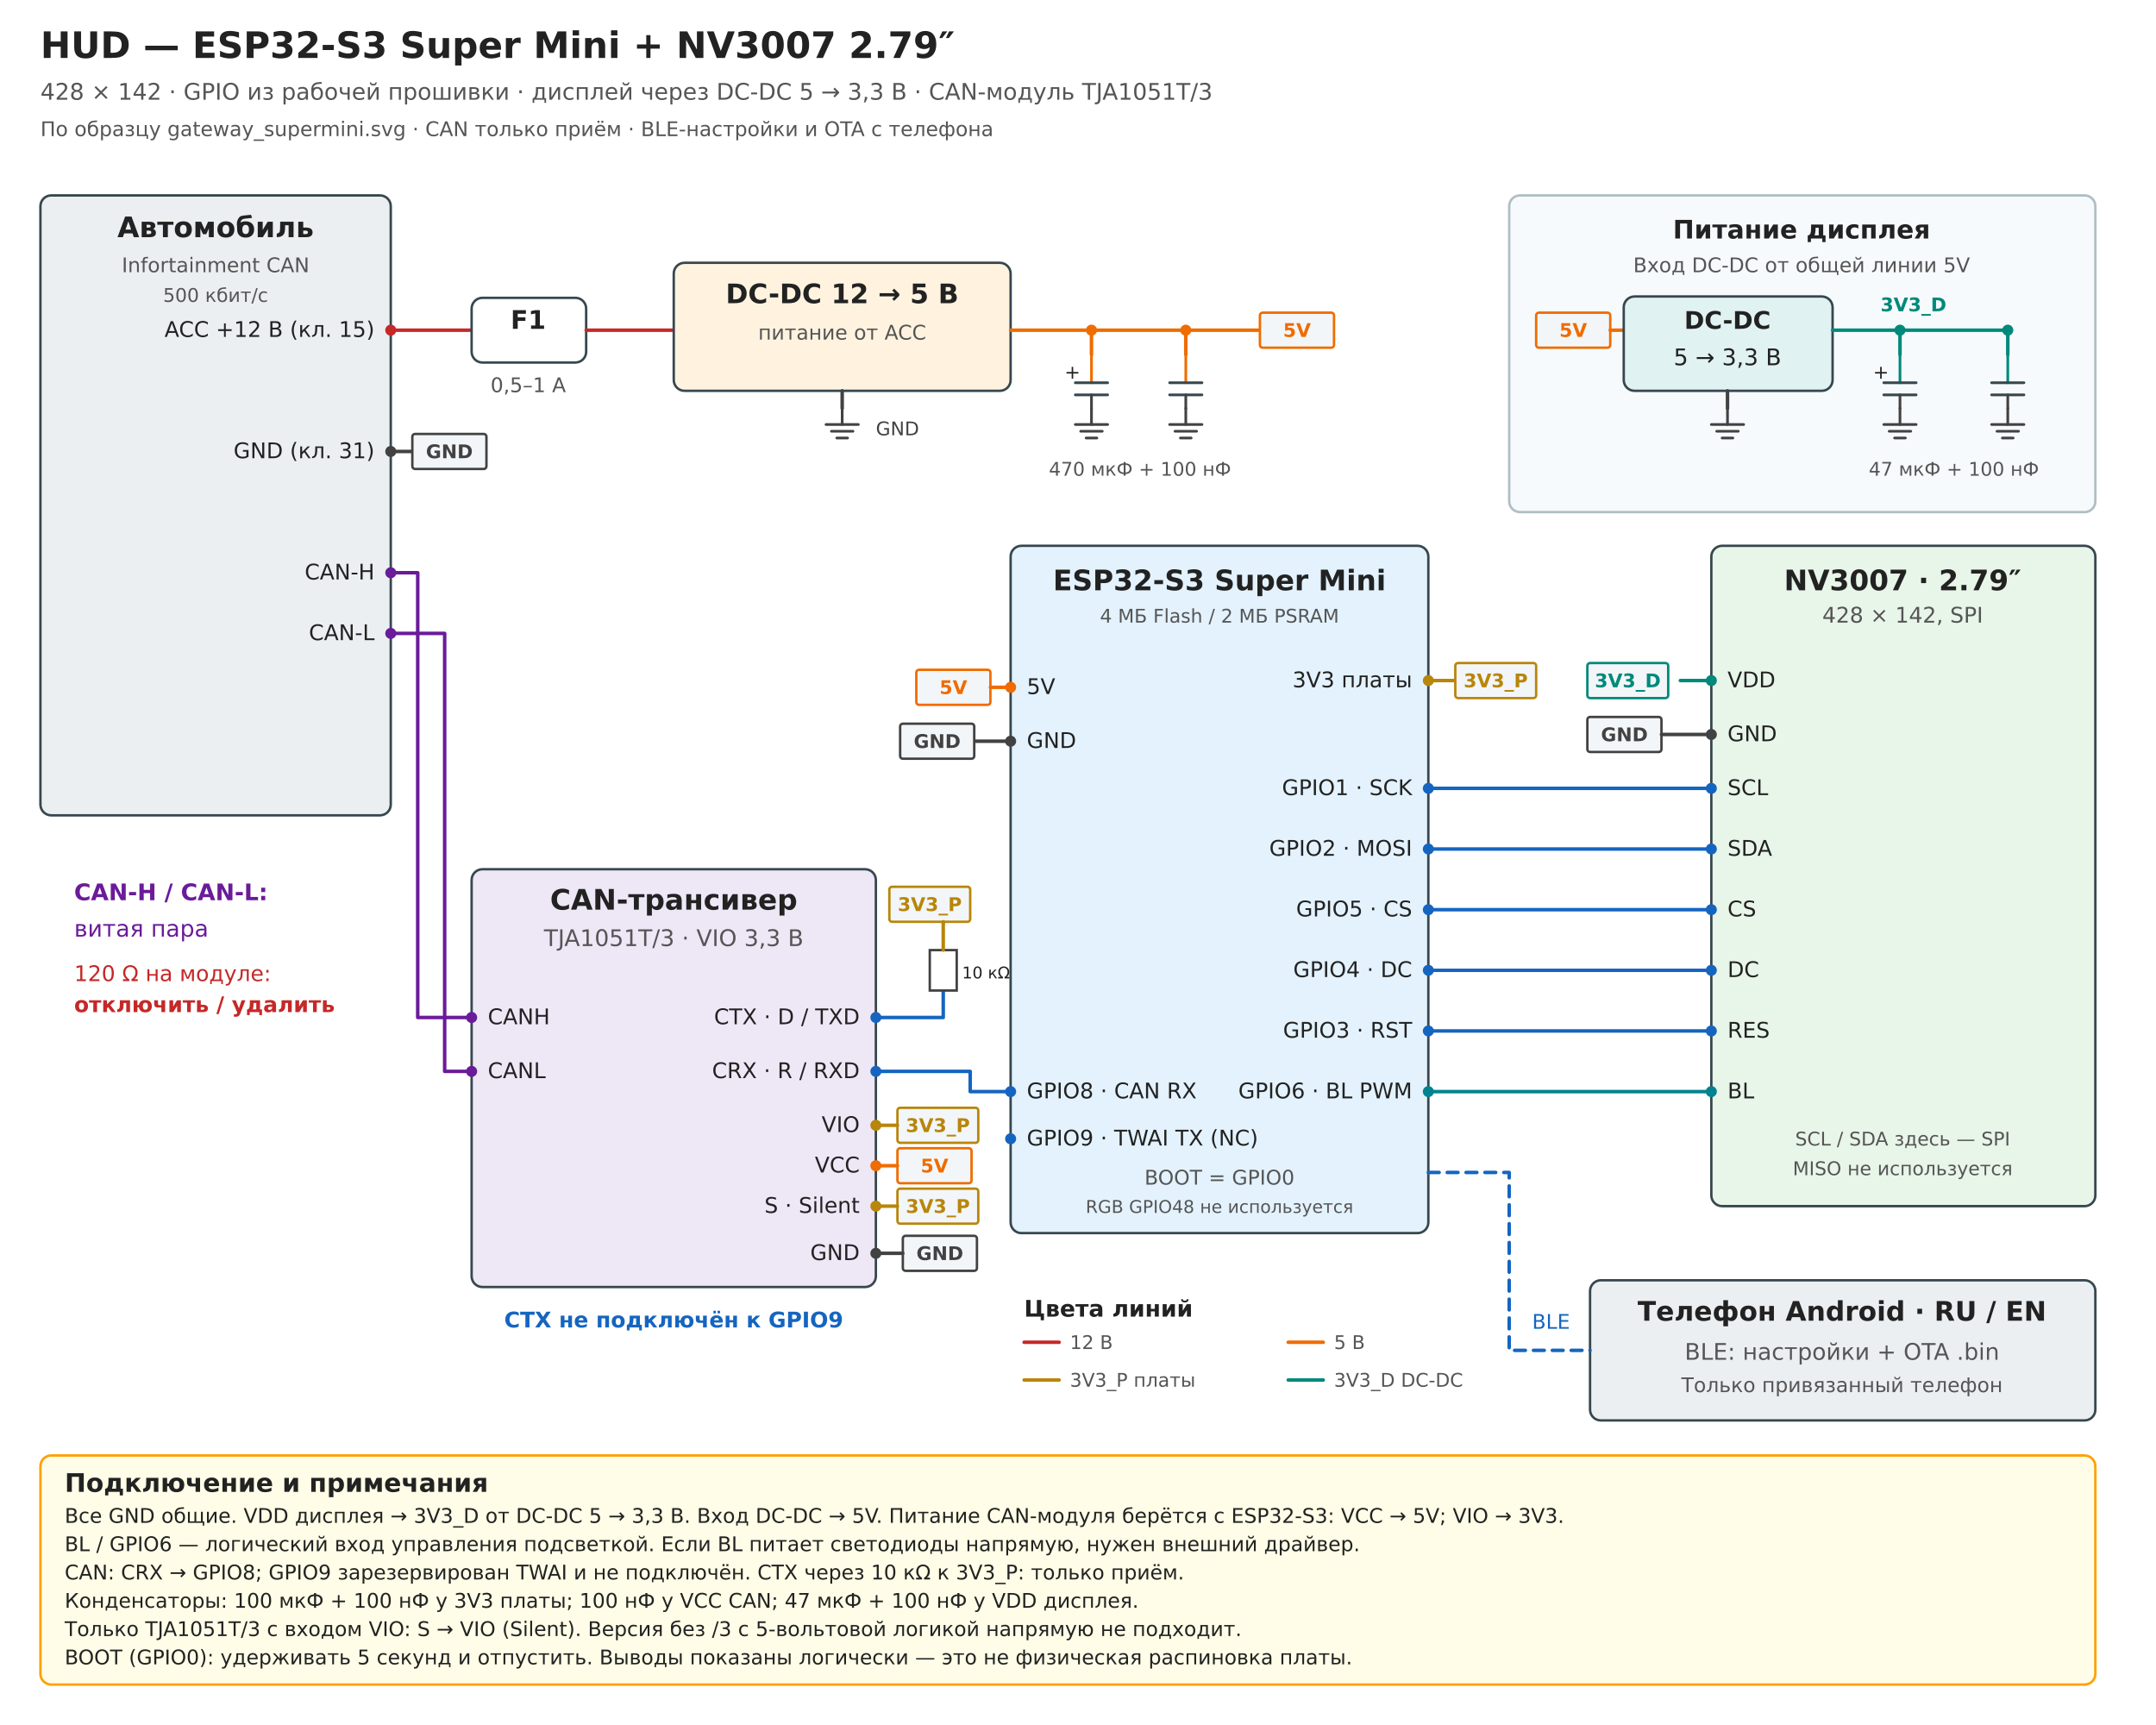
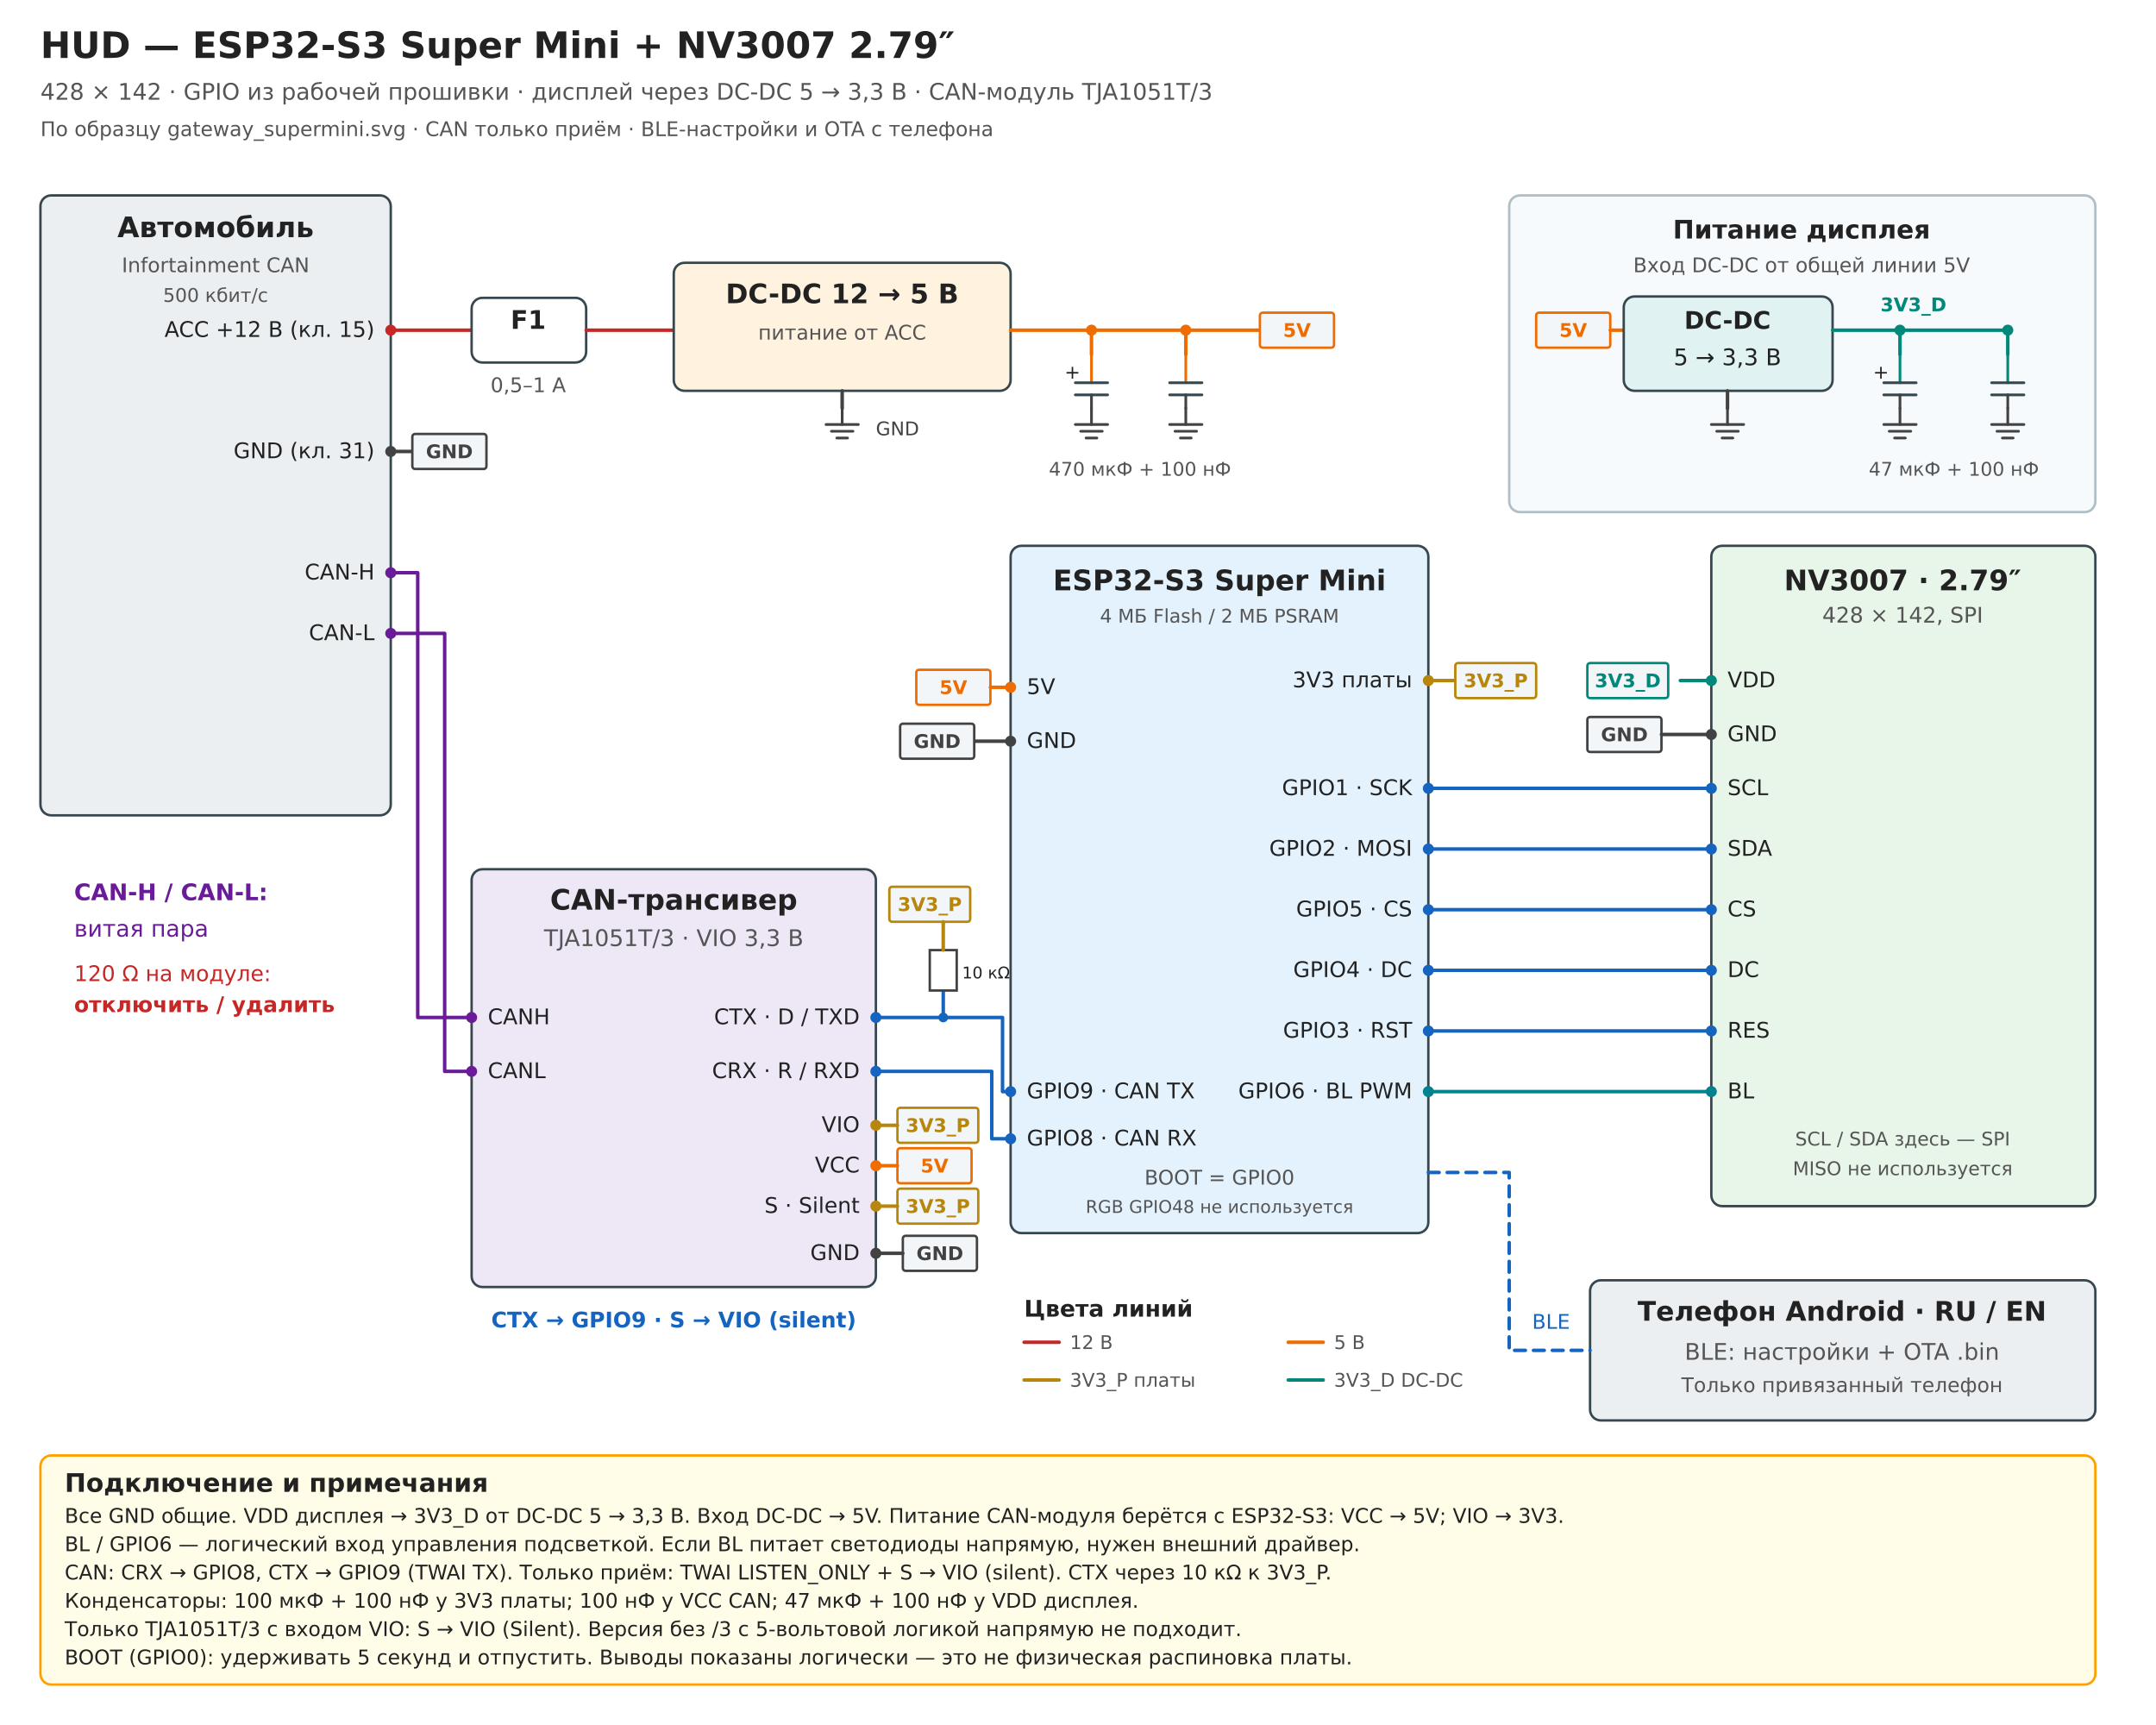
<svg xmlns="http://www.w3.org/2000/svg" width="1600" height="1280" viewBox="0 0 1600 1280" xml:lang="ru">
  <rect x="0" y="0" width="1600" height="1280" rx="0" fill="#fff" stroke="none" stroke-width="1.8" />
  <text x="30" y="43" font-family="DejaVu Sans, Arial, sans-serif" font-size="27" fill="#222" text-anchor="start" font-weight="bold">HUD — ESP32-S3 Super Mini + NV3007 2.79″</text>
  <text x="30" y="74" font-family="DejaVu Sans, Arial, sans-serif" font-size="17" fill="#555" text-anchor="start" font-weight="normal">428 × 142 · GPIO из рабочей прошивки · дисплей через DC-DC 5 → 3,3 В · CAN-модуль TJA1051T/3</text>
  <text x="30" y="101" font-family="DejaVu Sans, Arial, sans-serif" font-size="15" fill="#555" text-anchor="start" font-weight="normal">По образцу gateway_supermini.svg · CAN только приём · BLE-настройки и OTA с телефона</text>
  <rect x="30" y="145" width="260" height="460" rx="8" fill="#eceff1" stroke="#37474f" stroke-width="1.8" />
  <text x="160" y="176" font-family="DejaVu Sans, Arial, sans-serif" font-size="21" fill="#222" text-anchor="middle" font-weight="bold">Автомобиль</text>
  <text x="160" y="202" font-family="DejaVu Sans, Arial, sans-serif" font-size="15" fill="#555" text-anchor="middle" font-weight="normal">Infortainment CAN</text>
  <circle cx="290" cy="245" r="4.1" fill="#c62828" />
  <text x="278" y="250" font-family="DejaVu Sans, Arial, sans-serif" font-size="16" fill="#222" text-anchor="end" font-weight="normal">ACC +12 В (кл. 15)</text>
  <circle cx="290" cy="335" r="4.1" fill="#424242" />
  <text x="278" y="340" font-family="DejaVu Sans, Arial, sans-serif" font-size="16" fill="#222" text-anchor="end" font-weight="normal">GND (кл. 31)</text>
  <polyline points="290,335 306,335" fill="none" stroke="#424242" stroke-width="2.6" stroke-linecap="round" stroke-linejoin="round" />
  <rect x="306" y="322" width="55" height="26" rx="2" fill="#f3f6f8" stroke="#424242" stroke-width="1.8" />
  <text x="333.5" y="340" font-family="DejaVu Sans, Arial, sans-serif" font-size="14" fill="#424242" text-anchor="middle" font-weight="bold">GND</text>
  <circle cx="290" cy="425" r="4.1" fill="#6a1b9a" />
  <text x="278" y="430" font-family="DejaVu Sans, Arial, sans-serif" font-size="16" fill="#222" text-anchor="end" font-weight="normal">CAN-H</text>
  <circle cx="290" cy="470" r="4.1" fill="#6a1b9a" />
  <text x="278" y="475" font-family="DejaVu Sans, Arial, sans-serif" font-size="16" fill="#222" text-anchor="end" font-weight="normal">CAN-L</text>
  <polyline points="290,245 350,245" fill="none" stroke="#c62828" stroke-width="2.6" stroke-linecap="round" stroke-linejoin="round" />
  <rect x="350" y="221" width="85" height="48" rx="8" fill="#fff" stroke="#37474f" stroke-width="1.8" />
  <text x="392" y="244" font-family="DejaVu Sans, Arial, sans-serif" font-size="19" fill="#222" text-anchor="middle" font-weight="bold">F1</text>
  <text x="392" y="291" font-family="DejaVu Sans, Arial, sans-serif" font-size="15" fill="#555" text-anchor="middle" font-weight="normal">0,5–1 А</text>
  <polyline points="435,245 500,245" fill="none" stroke="#c62828" stroke-width="2.6" stroke-linecap="round" stroke-linejoin="round" />
  <rect x="500" y="195" width="250" height="95" rx="8" fill="#fff3e0" stroke="#37474f" stroke-width="1.8" />
  <text x="625" y="225" font-family="DejaVu Sans, Arial, sans-serif" font-size="20" fill="#222" text-anchor="middle" font-weight="bold">DC-DC 12 → 5 В</text>
  <text x="625" y="252" font-family="DejaVu Sans, Arial, sans-serif" font-size="15" fill="#555" text-anchor="middle" font-weight="normal">питание от ACC</text>
  <polyline points="625,290 625,303" fill="none" stroke="#424242" stroke-width="2.6" stroke-linecap="round" stroke-linejoin="round" />
  <polyline points="625,303 625,315" fill="none" stroke="#424242" stroke-width="2" stroke-linecap="round" stroke-linejoin="round" />
  <polyline points="613,315 637,315" fill="none" stroke="#424242" stroke-width="2" stroke-linecap="round" stroke-linejoin="round" />
  <polyline points="617,320 633,320" fill="none" stroke="#424242" stroke-width="2" stroke-linecap="round" stroke-linejoin="round" />
  <polyline points="621,325 629,325" fill="none" stroke="#424242" stroke-width="2" stroke-linecap="round" stroke-linejoin="round" />
  <text x="650" y="323" font-family="DejaVu Sans, Arial, sans-serif" font-size="14" fill="#424242" text-anchor="start" font-weight="normal">GND</text>
  <polyline points="750,245 935,245" fill="none" stroke="#ef6c00" stroke-width="2.6" stroke-linecap="round" stroke-linejoin="round" />
  <circle cx="810" cy="245" r="4.1" fill="#ef6c00" />
  <circle cx="880" cy="245" r="4.1" fill="#ef6c00" />
  <polyline points="810,245 810,263" fill="none" stroke="#ef6c00" stroke-width="2.6" stroke-linecap="round" stroke-linejoin="round" />
  <polyline points="880,245 880,263" fill="none" stroke="#ef6c00" stroke-width="2.6" stroke-linecap="round" stroke-linejoin="round" />
  <polyline points="810,263 810,284" fill="none" stroke="#ef6c00" stroke-width="2" stroke-linecap="round" stroke-linejoin="round" />
  <polyline points="798,284 822,284" fill="none" stroke="#37474f" stroke-width="2" stroke-linecap="round" stroke-linejoin="round" />
  <polyline points="798,293 822,293" fill="none" stroke="#37474f" stroke-width="2" stroke-linecap="round" stroke-linejoin="round" />
  <polyline points="810,293 810,303" fill="none" stroke="#424242" stroke-width="2" stroke-linecap="round" stroke-linejoin="round" />
  <polyline points="810,303 810,315" fill="none" stroke="#424242" stroke-width="2" stroke-linecap="round" stroke-linejoin="round" />
  <polyline points="798,315 822,315" fill="none" stroke="#424242" stroke-width="2" stroke-linecap="round" stroke-linejoin="round" />
  <polyline points="802,320 818,320" fill="none" stroke="#424242" stroke-width="2" stroke-linecap="round" stroke-linejoin="round" />
  <polyline points="806,325 814,325" fill="none" stroke="#424242" stroke-width="2" stroke-linecap="round" stroke-linejoin="round" />
  <text x="790" y="281" font-family="DejaVu Sans, Arial, sans-serif" font-size="14" fill="#222" text-anchor="start" font-weight="normal">+</text>
  <polyline points="880,263 880,284" fill="none" stroke="#ef6c00" stroke-width="2" stroke-linecap="round" stroke-linejoin="round" />
  <polyline points="868,284 892,284" fill="none" stroke="#37474f" stroke-width="2" stroke-linecap="round" stroke-linejoin="round" />
  <polyline points="868,293 892,293" fill="none" stroke="#37474f" stroke-width="2" stroke-linecap="round" stroke-linejoin="round" />
  <polyline points="880,293 880,303" fill="none" stroke="#424242" stroke-width="2" stroke-linecap="round" stroke-linejoin="round" />
  <polyline points="880,303 880,315" fill="none" stroke="#424242" stroke-width="2" stroke-linecap="round" stroke-linejoin="round" />
  <polyline points="868,315 892,315" fill="none" stroke="#424242" stroke-width="2" stroke-linecap="round" stroke-linejoin="round" />
  <polyline points="872,320 888,320" fill="none" stroke="#424242" stroke-width="2" stroke-linecap="round" stroke-linejoin="round" />
  <polyline points="876,325 884,325" fill="none" stroke="#424242" stroke-width="2" stroke-linecap="round" stroke-linejoin="round" />
  <rect x="935" y="232" width="55" height="26" rx="2" fill="#f3f6f8" stroke="#ef6c00" stroke-width="1.8" />
  <text x="962.5" y="250" font-family="DejaVu Sans, Arial, sans-serif" font-size="14" fill="#ef6c00" text-anchor="middle" font-weight="bold">5V</text>
  <text x="846" y="353" font-family="DejaVu Sans, Arial, sans-serif" font-size="14" fill="#555" text-anchor="middle" font-weight="normal">470 мкФ + 100 нФ</text>
  <rect x="1120" y="145" width="435" height="235" rx="8" fill="#f7fafc" stroke="#b0bec5" stroke-width="1.8" />
  <text x="1337" y="177" font-family="DejaVu Sans, Arial, sans-serif" font-size="19" fill="#222" text-anchor="middle" font-weight="bold">Питание дисплея</text>
  <text x="1337" y="202" font-family="DejaVu Sans, Arial, sans-serif" font-size="15" fill="#555" text-anchor="middle" font-weight="normal">Вход DC-DC от общей линии 5V</text>
  <rect x="1140" y="232" width="55" height="26" rx="2" fill="#f3f6f8" stroke="#ef6c00" stroke-width="1.8" />
  <text x="1167.5" y="250" font-family="DejaVu Sans, Arial, sans-serif" font-size="14" fill="#ef6c00" text-anchor="middle" font-weight="bold">5V</text>
  <polyline points="1195,245 1205,245" fill="none" stroke="#ef6c00" stroke-width="2.6" stroke-linecap="round" stroke-linejoin="round" />
  <rect x="1205" y="220" width="155" height="70" rx="8" fill="#e0f2f1" stroke="#37474f" stroke-width="1.8" />
  <text x="1282" y="244" font-family="DejaVu Sans, Arial, sans-serif" font-size="18" fill="#222" text-anchor="middle" font-weight="bold">DC-DC</text>
  <text x="1282" y="271" font-family="DejaVu Sans, Arial, sans-serif" font-size="17" fill="#222" text-anchor="middle" font-weight="normal">5 → 3,3 В</text>
  <polyline points="1282,290 1282,303" fill="none" stroke="#424242" stroke-width="2.6" stroke-linecap="round" stroke-linejoin="round" />
  <polyline points="1282,303 1282,315" fill="none" stroke="#424242" stroke-width="2" stroke-linecap="round" stroke-linejoin="round" />
  <polyline points="1270,315 1294,315" fill="none" stroke="#424242" stroke-width="2" stroke-linecap="round" stroke-linejoin="round" />
  <polyline points="1274,320 1290,320" fill="none" stroke="#424242" stroke-width="2" stroke-linecap="round" stroke-linejoin="round" />
  <polyline points="1278,325 1286,325" fill="none" stroke="#424242" stroke-width="2" stroke-linecap="round" stroke-linejoin="round" />
  <polyline points="1360,245 1490,245" fill="none" stroke="#00897b" stroke-width="2.6" stroke-linecap="round" stroke-linejoin="round" />
  <text x="1420" y="231" font-family="DejaVu Sans, Arial, sans-serif" font-size="14" fill="#00897b" text-anchor="middle" font-weight="bold">3V3_D</text>
  <circle cx="1410" cy="245" r="4.1" fill="#00897b" />
  <circle cx="1490" cy="245" r="4.1" fill="#00897b" />
  <polyline points="1410,245 1410,263" fill="none" stroke="#00897b" stroke-width="2.6" stroke-linecap="round" stroke-linejoin="round" />
  <polyline points="1410,263 1410,284" fill="none" stroke="#00897b" stroke-width="2" stroke-linecap="round" stroke-linejoin="round" />
  <polyline points="1398,284 1422,284" fill="none" stroke="#37474f" stroke-width="2" stroke-linecap="round" stroke-linejoin="round" />
  <polyline points="1398,293 1422,293" fill="none" stroke="#37474f" stroke-width="2" stroke-linecap="round" stroke-linejoin="round" />
  <polyline points="1410,293 1410,303" fill="none" stroke="#424242" stroke-width="2" stroke-linecap="round" stroke-linejoin="round" />
  <polyline points="1410,303 1410,315" fill="none" stroke="#424242" stroke-width="2" stroke-linecap="round" stroke-linejoin="round" />
  <polyline points="1398,315 1422,315" fill="none" stroke="#424242" stroke-width="2" stroke-linecap="round" stroke-linejoin="round" />
  <polyline points="1402,320 1418,320" fill="none" stroke="#424242" stroke-width="2" stroke-linecap="round" stroke-linejoin="round" />
  <polyline points="1406,325 1414,325" fill="none" stroke="#424242" stroke-width="2" stroke-linecap="round" stroke-linejoin="round" />
  <text x="1390" y="281" font-family="DejaVu Sans, Arial, sans-serif" font-size="14" fill="#222" text-anchor="start" font-weight="normal">+</text>
  <polyline points="1490,245 1490,263" fill="none" stroke="#00897b" stroke-width="2.6" stroke-linecap="round" stroke-linejoin="round" />
  <polyline points="1490,263 1490,284" fill="none" stroke="#00897b" stroke-width="2" stroke-linecap="round" stroke-linejoin="round" />
  <polyline points="1478,284 1502,284" fill="none" stroke="#37474f" stroke-width="2" stroke-linecap="round" stroke-linejoin="round" />
  <polyline points="1478,293 1502,293" fill="none" stroke="#37474f" stroke-width="2" stroke-linecap="round" stroke-linejoin="round" />
  <polyline points="1490,293 1490,303" fill="none" stroke="#424242" stroke-width="2" stroke-linecap="round" stroke-linejoin="round" />
  <polyline points="1490,303 1490,315" fill="none" stroke="#424242" stroke-width="2" stroke-linecap="round" stroke-linejoin="round" />
  <polyline points="1478,315 1502,315" fill="none" stroke="#424242" stroke-width="2" stroke-linecap="round" stroke-linejoin="round" />
  <polyline points="1482,320 1498,320" fill="none" stroke="#424242" stroke-width="2" stroke-linecap="round" stroke-linejoin="round" />
  <polyline points="1486,325 1494,325" fill="none" stroke="#424242" stroke-width="2" stroke-linecap="round" stroke-linejoin="round" />
  <text x="1450" y="353" font-family="DejaVu Sans, Arial, sans-serif" font-size="14" fill="#555" text-anchor="middle" font-weight="normal">47 мкФ + 100 нФ</text>
  <rect x="750" y="405" width="310" height="510" rx="8" fill="#e3f2fd" stroke="#37474f" stroke-width="1.8" />
  <text x="905" y="438" font-family="DejaVu Sans, Arial, sans-serif" font-size="21" fill="#222" text-anchor="middle" font-weight="bold">ESP32-S3 Super Mini</text>
  <text x="905" y="462" font-family="DejaVu Sans, Arial, sans-serif" font-size="14" fill="#555" text-anchor="middle" font-weight="normal">4 МБ Flash / 2 МБ PSRAM</text>
  <circle cx="750" cy="510" r="4.1" fill="#ef6c00" />
  <text x="762" y="515" font-family="DejaVu Sans, Arial, sans-serif" font-size="16" fill="#222" text-anchor="start" font-weight="normal">5V</text>
  <rect x="680" y="497" width="55" height="26" rx="2" fill="#f3f6f8" stroke="#ef6c00" stroke-width="1.8" />
  <text x="707.5" y="515" font-family="DejaVu Sans, Arial, sans-serif" font-size="14" fill="#ef6c00" text-anchor="middle" font-weight="bold">5V</text>
  <polyline points="735,510 750,510" fill="none" stroke="#ef6c00" stroke-width="2.6" stroke-linecap="round" stroke-linejoin="round" />
  <circle cx="750" cy="550" r="4.1" fill="#424242" />
  <text x="762" y="555" font-family="DejaVu Sans, Arial, sans-serif" font-size="16" fill="#222" text-anchor="start" font-weight="normal">GND</text>
  <rect x="668" y="537" width="55" height="26" rx="2" fill="#f3f6f8" stroke="#424242" stroke-width="1.8" />
  <text x="695.5" y="555" font-family="DejaVu Sans, Arial, sans-serif" font-size="14" fill="#424242" text-anchor="middle" font-weight="bold">GND</text>
  <polyline points="724,550 750,550" fill="none" stroke="#424242" stroke-width="2.6" stroke-linecap="round" stroke-linejoin="round" />
  <circle cx="1060" cy="505" r="4.1" fill="#b8860b" />
  <text x="1048" y="510" font-family="DejaVu Sans, Arial, sans-serif" font-size="16" fill="#222" text-anchor="end" font-weight="normal">3V3 платы</text>
  <polyline points="1060,505 1080,505" fill="none" stroke="#b8860b" stroke-width="2.6" stroke-linecap="round" stroke-linejoin="round" />
  <rect x="1080" y="492" width="60" height="26" rx="2" fill="#f3f6f8" stroke="#b8860b" stroke-width="1.8" />
  <text x="1110.0" y="510" font-family="DejaVu Sans, Arial, sans-serif" font-size="14" fill="#b8860b" text-anchor="middle" font-weight="bold">3V3_P</text>
+   <circle cx="750" cy="845" r="4.1" fill="#1565c0" />
+   <text x="762" y="850" font-family="DejaVu Sans, Arial, sans-serif" font-size="16" fill="#222" text-anchor="start" font-weight="normal">GPIO8 · CAN RX</text>
  <circle cx="750" cy="810" r="4.1" fill="#1565c0" />
-   <text x="762" y="815" font-family="DejaVu Sans, Arial, sans-serif" font-size="16" fill="#222" text-anchor="start" font-weight="normal">GPIO8 · CAN RX</text>
-   <circle cx="750" cy="845" r="4.1" fill="#1565c0" />
-   <text x="762" y="850" font-family="DejaVu Sans, Arial, sans-serif" font-size="16" fill="#222" text-anchor="start" font-weight="normal">GPIO9 · TWAI TX (NC)</text>
+   <text x="762" y="815" font-family="DejaVu Sans, Arial, sans-serif" font-size="16" fill="#222" text-anchor="start" font-weight="normal">GPIO9 · CAN TX</text>
  <text x="905" y="879" font-family="DejaVu Sans, Arial, sans-serif" font-size="15" fill="#555" text-anchor="middle" font-weight="normal">BOOT = GPIO0</text>
  <text x="905" y="900" font-family="DejaVu Sans, Arial, sans-serif" font-size="13" fill="#555" text-anchor="middle" font-weight="normal">RGB GPIO48 не используется</text>
  <rect x="1270" y="405" width="285" height="490" rx="8" fill="#e8f5e9" stroke="#37474f" stroke-width="1.8" />
  <text x="1412" y="438" font-family="DejaVu Sans, Arial, sans-serif" font-size="21" fill="#222" text-anchor="middle" font-weight="bold">NV3007 · 2.79″</text>
  <text x="1412" y="462" font-family="DejaVu Sans, Arial, sans-serif" font-size="16" fill="#555" text-anchor="middle" font-weight="normal">428 × 142, SPI</text>
  <circle cx="1270" cy="505" r="4.1" fill="#00897b" />
  <text x="1282" y="510" font-family="DejaVu Sans, Arial, sans-serif" font-size="16" fill="#222" text-anchor="start" font-weight="normal">VDD</text>
  <rect x="1178" y="492" width="60" height="26" rx="2" fill="#f3f6f8" stroke="#00897b" stroke-width="1.8" />
  <text x="1208.0" y="510" font-family="DejaVu Sans, Arial, sans-serif" font-size="14" fill="#00897b" text-anchor="middle" font-weight="bold">3V3_D</text>
  <polyline points="1247,505 1270,505" fill="none" stroke="#00897b" stroke-width="2.6" stroke-linecap="round" stroke-linejoin="round" />
  <circle cx="1270" cy="545" r="4.1" fill="#424242" />
  <text x="1282" y="550" font-family="DejaVu Sans, Arial, sans-serif" font-size="16" fill="#222" text-anchor="start" font-weight="normal">GND</text>
  <rect x="1178" y="532" width="55" height="26" rx="2" fill="#f3f6f8" stroke="#424242" stroke-width="1.8" />
  <text x="1205.5" y="550" font-family="DejaVu Sans, Arial, sans-serif" font-size="14" fill="#424242" text-anchor="middle" font-weight="bold">GND</text>
  <polyline points="1233,545 1270,545" fill="none" stroke="#424242" stroke-width="2.6" stroke-linecap="round" stroke-linejoin="round" />
  <circle cx="1060" cy="585" r="4.1" fill="#1565c0" />
  <text x="1048" y="590" font-family="DejaVu Sans, Arial, sans-serif" font-size="16" fill="#222" text-anchor="end" font-weight="normal">GPIO1 · SCK</text>
  <circle cx="1270" cy="585" r="4.1" fill="#1565c0" />
  <text x="1282" y="590" font-family="DejaVu Sans, Arial, sans-serif" font-size="16" fill="#222" text-anchor="start" font-weight="normal">SCL</text>
  <polyline points="1060,585 1270,585" fill="none" stroke="#1565c0" stroke-width="2.6" stroke-linecap="round" stroke-linejoin="round" />
  <circle cx="1060" cy="630" r="4.1" fill="#1565c0" />
  <text x="1048" y="635" font-family="DejaVu Sans, Arial, sans-serif" font-size="16" fill="#222" text-anchor="end" font-weight="normal">GPIO2 · MOSI</text>
  <circle cx="1270" cy="630" r="4.1" fill="#1565c0" />
  <text x="1282" y="635" font-family="DejaVu Sans, Arial, sans-serif" font-size="16" fill="#222" text-anchor="start" font-weight="normal">SDA</text>
  <polyline points="1060,630 1270,630" fill="none" stroke="#1565c0" stroke-width="2.6" stroke-linecap="round" stroke-linejoin="round" />
  <circle cx="1060" cy="675" r="4.1" fill="#1565c0" />
  <text x="1048" y="680" font-family="DejaVu Sans, Arial, sans-serif" font-size="16" fill="#222" text-anchor="end" font-weight="normal">GPIO5 · CS</text>
  <circle cx="1270" cy="675" r="4.1" fill="#1565c0" />
  <text x="1282" y="680" font-family="DejaVu Sans, Arial, sans-serif" font-size="16" fill="#222" text-anchor="start" font-weight="normal">CS</text>
  <polyline points="1060,675 1270,675" fill="none" stroke="#1565c0" stroke-width="2.6" stroke-linecap="round" stroke-linejoin="round" />
  <circle cx="1060" cy="720" r="4.1" fill="#1565c0" />
  <text x="1048" y="725" font-family="DejaVu Sans, Arial, sans-serif" font-size="16" fill="#222" text-anchor="end" font-weight="normal">GPIO4 · DC</text>
  <circle cx="1270" cy="720" r="4.1" fill="#1565c0" />
  <text x="1282" y="725" font-family="DejaVu Sans, Arial, sans-serif" font-size="16" fill="#222" text-anchor="start" font-weight="normal">DC</text>
  <polyline points="1060,720 1270,720" fill="none" stroke="#1565c0" stroke-width="2.6" stroke-linecap="round" stroke-linejoin="round" />
  <circle cx="1060" cy="765" r="4.1" fill="#1565c0" />
  <text x="1048" y="770" font-family="DejaVu Sans, Arial, sans-serif" font-size="16" fill="#222" text-anchor="end" font-weight="normal">GPIO3 · RST</text>
  <circle cx="1270" cy="765" r="4.1" fill="#1565c0" />
  <text x="1282" y="770" font-family="DejaVu Sans, Arial, sans-serif" font-size="16" fill="#222" text-anchor="start" font-weight="normal">RES</text>
  <polyline points="1060,765 1270,765" fill="none" stroke="#1565c0" stroke-width="2.6" stroke-linecap="round" stroke-linejoin="round" />
  <circle cx="1060" cy="810" r="4.1" fill="#00838f" />
  <text x="1048" y="815" font-family="DejaVu Sans, Arial, sans-serif" font-size="16" fill="#222" text-anchor="end" font-weight="normal">GPIO6 · BL PWM</text>
  <circle cx="1270" cy="810" r="4.1" fill="#00838f" />
  <text x="1282" y="815" font-family="DejaVu Sans, Arial, sans-serif" font-size="16" fill="#222" text-anchor="start" font-weight="normal">BL</text>
  <polyline points="1060,810 1270,810" fill="none" stroke="#00838f" stroke-width="2.6" stroke-linecap="round" stroke-linejoin="round" />
  <text x="1412" y="850" font-family="DejaVu Sans, Arial, sans-serif" font-size="14" fill="#555" text-anchor="middle" font-weight="normal">SCL / SDA здесь — SPI</text>
  <text x="1412" y="872" font-family="DejaVu Sans, Arial, sans-serif" font-size="14" fill="#555" text-anchor="middle" font-weight="normal">MISO не используется</text>
  <rect x="350" y="645" width="300" height="310" rx="8" fill="#ede7f6" stroke="#37474f" stroke-width="1.8" />
  <text x="500" y="675" font-family="DejaVu Sans, Arial, sans-serif" font-size="21" fill="#222" text-anchor="middle" font-weight="bold">CAN-трансивер</text>
  <text x="500" y="702" font-family="DejaVu Sans, Arial, sans-serif" font-size="17" fill="#555" text-anchor="middle" font-weight="normal">TJA1051T/3 · VIO 3,3 В</text>
  <circle cx="350" cy="755" r="4.1" fill="#6a1b9a" />
  <text x="362" y="760" font-family="DejaVu Sans, Arial, sans-serif" font-size="16" fill="#222" text-anchor="start" font-weight="normal">CANH</text>
  <circle cx="350" cy="795" r="4.1" fill="#6a1b9a" />
  <text x="362" y="800" font-family="DejaVu Sans, Arial, sans-serif" font-size="16" fill="#222" text-anchor="start" font-weight="normal">CANL</text>
  <polyline points="290,425 310,425 310,755 350,755" fill="none" stroke="#6a1b9a" stroke-width="2.6" stroke-linecap="round" stroke-linejoin="round" />
  <polyline points="290,470 330,470 330,795 350,795" fill="none" stroke="#6a1b9a" stroke-width="2.6" stroke-linecap="round" stroke-linejoin="round" />
  <text x="55" y="668" font-family="DejaVu Sans, Arial, sans-serif" font-size="17" fill="#6a1b9a" text-anchor="start" font-weight="bold">CAN-H / CAN-L:</text>
  <text x="55" y="695" font-family="DejaVu Sans, Arial, sans-serif" font-size="17" fill="#6a1b9a" text-anchor="start" font-weight="normal">витая пара</text>
  <text x="55" y="728" font-family="DejaVu Sans, Arial, sans-serif" font-size="16" fill="#c62828" text-anchor="start" font-weight="normal">120 Ω на модуле:</text>
  <text x="55" y="751" font-family="DejaVu Sans, Arial, sans-serif" font-size="16" fill="#c62828" text-anchor="start" font-weight="bold">отключить / удалить</text>
  <circle cx="650" cy="755" r="4.1" fill="#1565c0" />
  <text x="638" y="760" font-family="DejaVu Sans, Arial, sans-serif" font-size="16" fill="#222" text-anchor="end" font-weight="normal">CTX · D / TXD</text>
  <polyline points="650,755 700,755 700,735" fill="none" stroke="#1565c0" stroke-width="2.6" stroke-linecap="round" stroke-linejoin="round" />
  <rect x="690" y="705" width="20" height="30" rx="0" fill="#fff" stroke="#424242" stroke-width="1.8" />
  <polyline points="700,705 700,685" fill="none" stroke="#b8860b" stroke-width="2.6" stroke-linecap="round" stroke-linejoin="round" />
  <rect x="660" y="658" width="60" height="26" rx="2" fill="#f3f6f8" stroke="#b8860b" stroke-width="1.8" />
  <text x="690.0" y="676" font-family="DejaVu Sans, Arial, sans-serif" font-size="14" fill="#b8860b" text-anchor="middle" font-weight="bold">3V3_P</text>
  <polyline points="700,684 700,685" fill="none" stroke="#b8860b" stroke-width="2.6" stroke-linecap="round" stroke-linejoin="round" />
  <text x="714" y="726" font-family="DejaVu Sans, Arial, sans-serif" font-size="12" fill="#222" text-anchor="start" font-weight="normal">10 кΩ</text>
  <circle cx="650" cy="795" r="4.1" fill="#1565c0" />
  <text x="638" y="800" font-family="DejaVu Sans, Arial, sans-serif" font-size="16" fill="#222" text-anchor="end" font-weight="normal">CRX · R / RXD</text>
-   <polyline points="650,795 720,795 720,810 750,810" fill="none" stroke="#1565c0" stroke-width="2.6" stroke-linecap="round" stroke-linejoin="round" />
+   <polyline points="650,795 736,795 736,845 750,845" fill="none" stroke="#1565c0" stroke-width="2.6" stroke-linecap="round" stroke-linejoin="round" />
+   <polyline points="700,755 744,755 744,810 750,810" fill="none" stroke="#1565c0" stroke-width="2.6" stroke-linecap="round" stroke-linejoin="round" />
+   <circle cx="700" cy="755" r="3.6" fill="#1565c0" />
  <circle cx="650" cy="835" r="4.1" fill="#b8860b" />
  <text x="638" y="840" font-family="DejaVu Sans, Arial, sans-serif" font-size="16" fill="#222" text-anchor="end" font-weight="normal">VIO</text>
  <rect x="666" y="822" width="60" height="26" rx="2" fill="#f3f6f8" stroke="#b8860b" stroke-width="1.8" />
  <text x="696.0" y="840" font-family="DejaVu Sans, Arial, sans-serif" font-size="14" fill="#b8860b" text-anchor="middle" font-weight="bold">3V3_P</text>
  <polyline points="650,835 666,835" fill="none" stroke="#b8860b" stroke-width="2.6" stroke-linecap="round" stroke-linejoin="round" />
  <circle cx="650" cy="865" r="4.1" fill="#ef6c00" />
  <text x="638" y="870" font-family="DejaVu Sans, Arial, sans-serif" font-size="16" fill="#222" text-anchor="end" font-weight="normal">VCC</text>
  <rect x="666" y="852" width="55" height="26" rx="2" fill="#f3f6f8" stroke="#ef6c00" stroke-width="1.8" />
  <text x="693.5" y="870" font-family="DejaVu Sans, Arial, sans-serif" font-size="14" fill="#ef6c00" text-anchor="middle" font-weight="bold">5V</text>
  <polyline points="650,865 666,865" fill="none" stroke="#ef6c00" stroke-width="2.6" stroke-linecap="round" stroke-linejoin="round" />
  <circle cx="650" cy="895" r="4.1" fill="#b8860b" />
  <text x="638" y="900" font-family="DejaVu Sans, Arial, sans-serif" font-size="16" fill="#222" text-anchor="end" font-weight="normal">S · Silent</text>
  <rect x="666" y="882" width="60" height="26" rx="2" fill="#f3f6f8" stroke="#b8860b" stroke-width="1.8" />
  <text x="696.0" y="900" font-family="DejaVu Sans, Arial, sans-serif" font-size="14" fill="#b8860b" text-anchor="middle" font-weight="bold">3V3_P</text>
  <polyline points="650,895 666,895" fill="none" stroke="#b8860b" stroke-width="2.6" stroke-linecap="round" stroke-linejoin="round" />
  <circle cx="650" cy="930" r="4.1" fill="#424242" />
  <text x="638" y="935" font-family="DejaVu Sans, Arial, sans-serif" font-size="16" fill="#222" text-anchor="end" font-weight="normal">GND</text>
  <rect x="670" y="917" width="55" height="26" rx="2" fill="#f3f6f8" stroke="#424242" stroke-width="1.8" />
  <text x="697.5" y="935" font-family="DejaVu Sans, Arial, sans-serif" font-size="14" fill="#424242" text-anchor="middle" font-weight="bold">GND</text>
  <polyline points="650,930 670,930" fill="none" stroke="#424242" stroke-width="2.6" stroke-linecap="round" stroke-linejoin="round" />
-   <text x="500" y="985" font-family="DejaVu Sans, Arial, sans-serif" font-size="16" fill="#1565c0" text-anchor="middle" font-weight="bold">CTX не подключён к GPIO9</text>
+   <text x="500" y="985" font-family="DejaVu Sans, Arial, sans-serif" font-size="16" fill="#1565c0" text-anchor="middle" font-weight="bold">CTX → GPIO9 · S → VIO (silent)</text>
  <rect x="1180" y="950" width="375" height="104" rx="8" fill="#eceff1" stroke="#37474f" stroke-width="1.8" />
  <text x="1367" y="980" font-family="DejaVu Sans, Arial, sans-serif" font-size="20" fill="#222" text-anchor="middle" font-weight="bold">Телефон Android · RU / EN</text>
  <text x="1367" y="1009" font-family="DejaVu Sans, Arial, sans-serif" font-size="17" fill="#555" text-anchor="middle" font-weight="normal">BLE: настройки + OTA .bin</text>
  <text x="1367" y="1033" font-family="DejaVu Sans, Arial, sans-serif" font-size="15" fill="#555" text-anchor="middle" font-weight="normal">Только привязанный телефон</text>
  <polyline points="1060,870 1120,870 1120,1002 1180,1002" fill="none" stroke="#1565c0" stroke-width="2.6" stroke-linecap="round" stroke-linejoin="round" stroke-dasharray="8 6" />
  <text x="1137" y="986" font-family="DejaVu Sans, Arial, sans-serif" font-size="15" fill="#1565c0" text-anchor="start" font-weight="normal">BLE</text>
  <text x="760" y="977" font-family="DejaVu Sans, Arial, sans-serif" font-size="17" fill="#222" text-anchor="start" font-weight="bold">Цвета линий</text>
  <polyline points="760,996 786,996" fill="none" stroke="#c62828" stroke-width="2.6" stroke-linecap="round" stroke-linejoin="round" />
  <text x="794" y="1001" font-family="DejaVu Sans, Arial, sans-serif" font-size="14" fill="#555" text-anchor="start" font-weight="normal">12 В</text>
  <polyline points="956,996 982,996" fill="none" stroke="#ef6c00" stroke-width="2.6" stroke-linecap="round" stroke-linejoin="round" />
  <text x="990" y="1001" font-family="DejaVu Sans, Arial, sans-serif" font-size="14" fill="#555" text-anchor="start" font-weight="normal">5 В</text>
  <polyline points="760,1024 786,1024" fill="none" stroke="#b8860b" stroke-width="2.6" stroke-linecap="round" stroke-linejoin="round" />
  <text x="794" y="1029" font-family="DejaVu Sans, Arial, sans-serif" font-size="14" fill="#555" text-anchor="start" font-weight="normal">3V3_P платы</text>
  <polyline points="956,1024 982,1024" fill="none" stroke="#00897b" stroke-width="2.6" stroke-linecap="round" stroke-linejoin="round" />
  <text x="990" y="1029" font-family="DejaVu Sans, Arial, sans-serif" font-size="14" fill="#555" text-anchor="start" font-weight="normal">3V3_D DC-DC</text>
  <rect x="30" y="1080" width="1525" height="170" rx="8" fill="#fffde7" stroke="#ffa000" stroke-width="1.8" />
  <text x="48" y="1107" font-family="DejaVu Sans, Arial, sans-serif" font-size="19" fill="#222" text-anchor="start" font-weight="bold">Подключение и примечания</text>
  <text x="48" y="1130" font-family="DejaVu Sans, Arial, sans-serif" font-size="15" fill="#222" text-anchor="start" font-weight="normal">Все GND общие. VDD дисплея → 3V3_D от DC-DC 5 → 3,3 В. Вход DC-DC → 5V. Питание CAN-модуля берётся с ESP32-S3: VCC → 5V; VIO → 3V3.</text>
  <text x="48" y="1151" font-family="DejaVu Sans, Arial, sans-serif" font-size="15" fill="#222" text-anchor="start" font-weight="normal">BL / GPIO6 — логический вход управления подсветкой. Если BL питает светодиоды напрямую, нужен внешний драйвер.</text>
-   <text x="48" y="1172" font-family="DejaVu Sans, Arial, sans-serif" font-size="15" fill="#222" text-anchor="start" font-weight="normal">CAN: CRX → GPIO8; GPIO9 зарезервирован TWAI и не подключён. CTX через 10 кΩ к 3V3_P: только приём.</text>
+   <text x="48" y="1172" font-family="DejaVu Sans, Arial, sans-serif" font-size="15" fill="#222" text-anchor="start" font-weight="normal">CAN: CRX → GPIO8, CTX → GPIO9 (TWAI TX). Только приём: TWAI LISTEN_ONLY + S → VIO (silent). CTX через 10 кΩ к 3V3_P.</text>
  <text x="48" y="1193" font-family="DejaVu Sans, Arial, sans-serif" font-size="15" fill="#222" text-anchor="start" font-weight="normal">Конденсаторы: 100 мкФ + 100 нФ у 3V3 платы; 100 нФ у VCC CAN; 47 мкФ + 100 нФ у VDD дисплея.</text>
  <text x="48" y="1214" font-family="DejaVu Sans, Arial, sans-serif" font-size="15" fill="#222" text-anchor="start" font-weight="normal">Только TJA1051T/3 с входом VIO: S → VIO (Silent). Версия без /3 с 5-вольтовой логикой напрямую не подходит.</text>
  <text x="48" y="1235" font-family="DejaVu Sans, Arial, sans-serif" font-size="15" fill="#222" text-anchor="start" font-weight="normal">BOOT (GPIO0): удерживать 5 секунд и отпустить. Выводы показаны логически — это не физическая распиновка платы.</text>
  <text x="160" y="224" font-family="DejaVu Sans, Arial, sans-serif" font-size="14" fill="#555" text-anchor="middle" font-weight="normal">500 кбит/с</text>
</svg>
